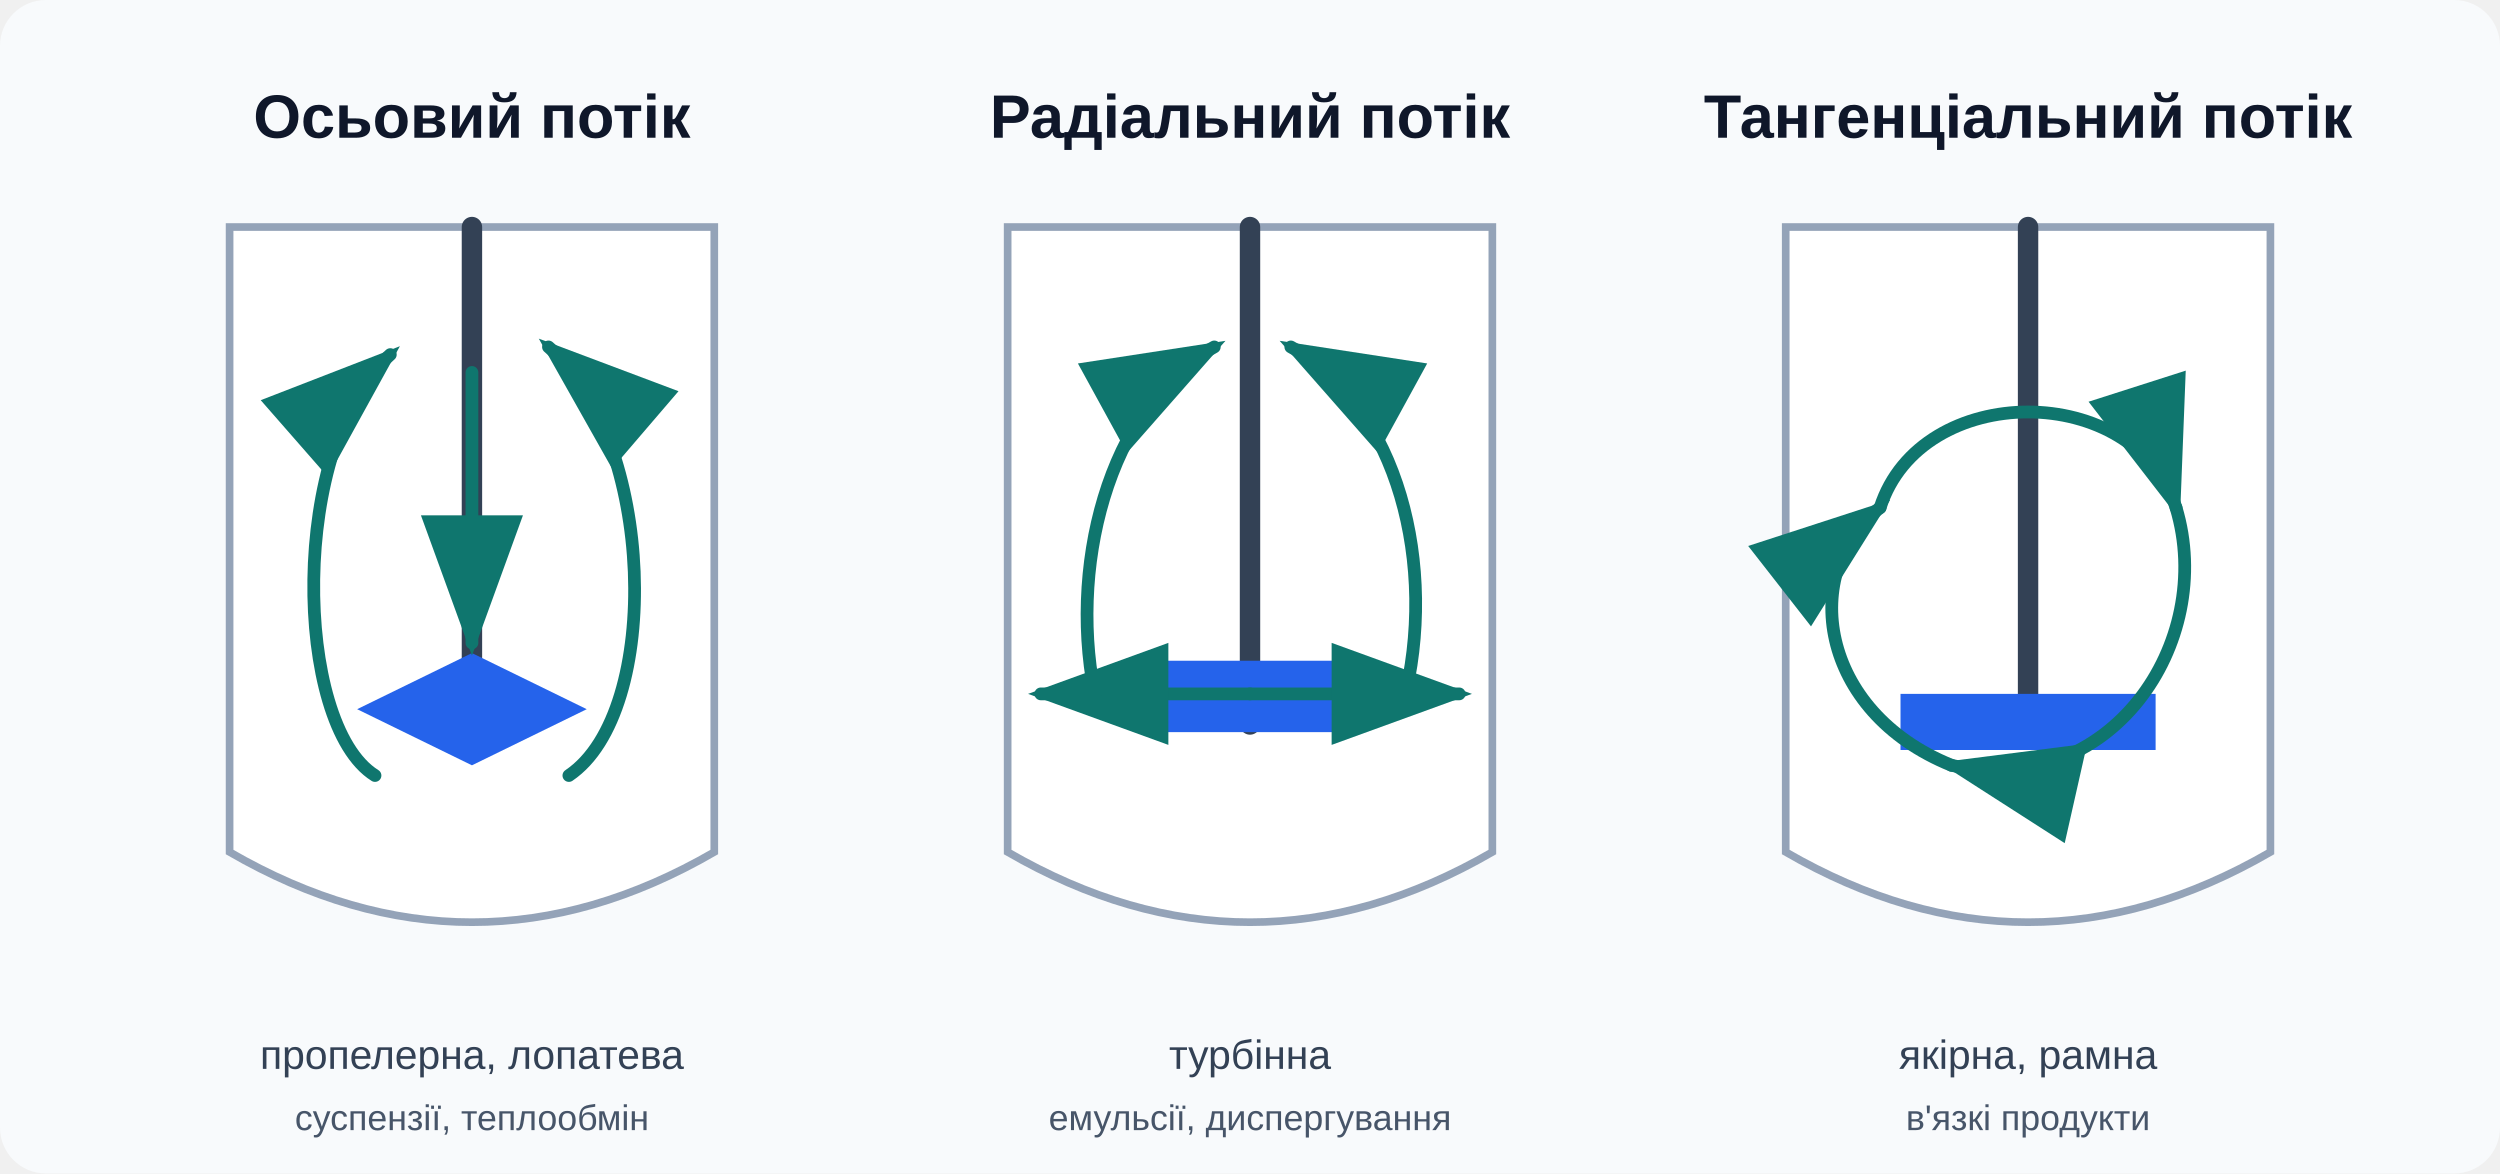
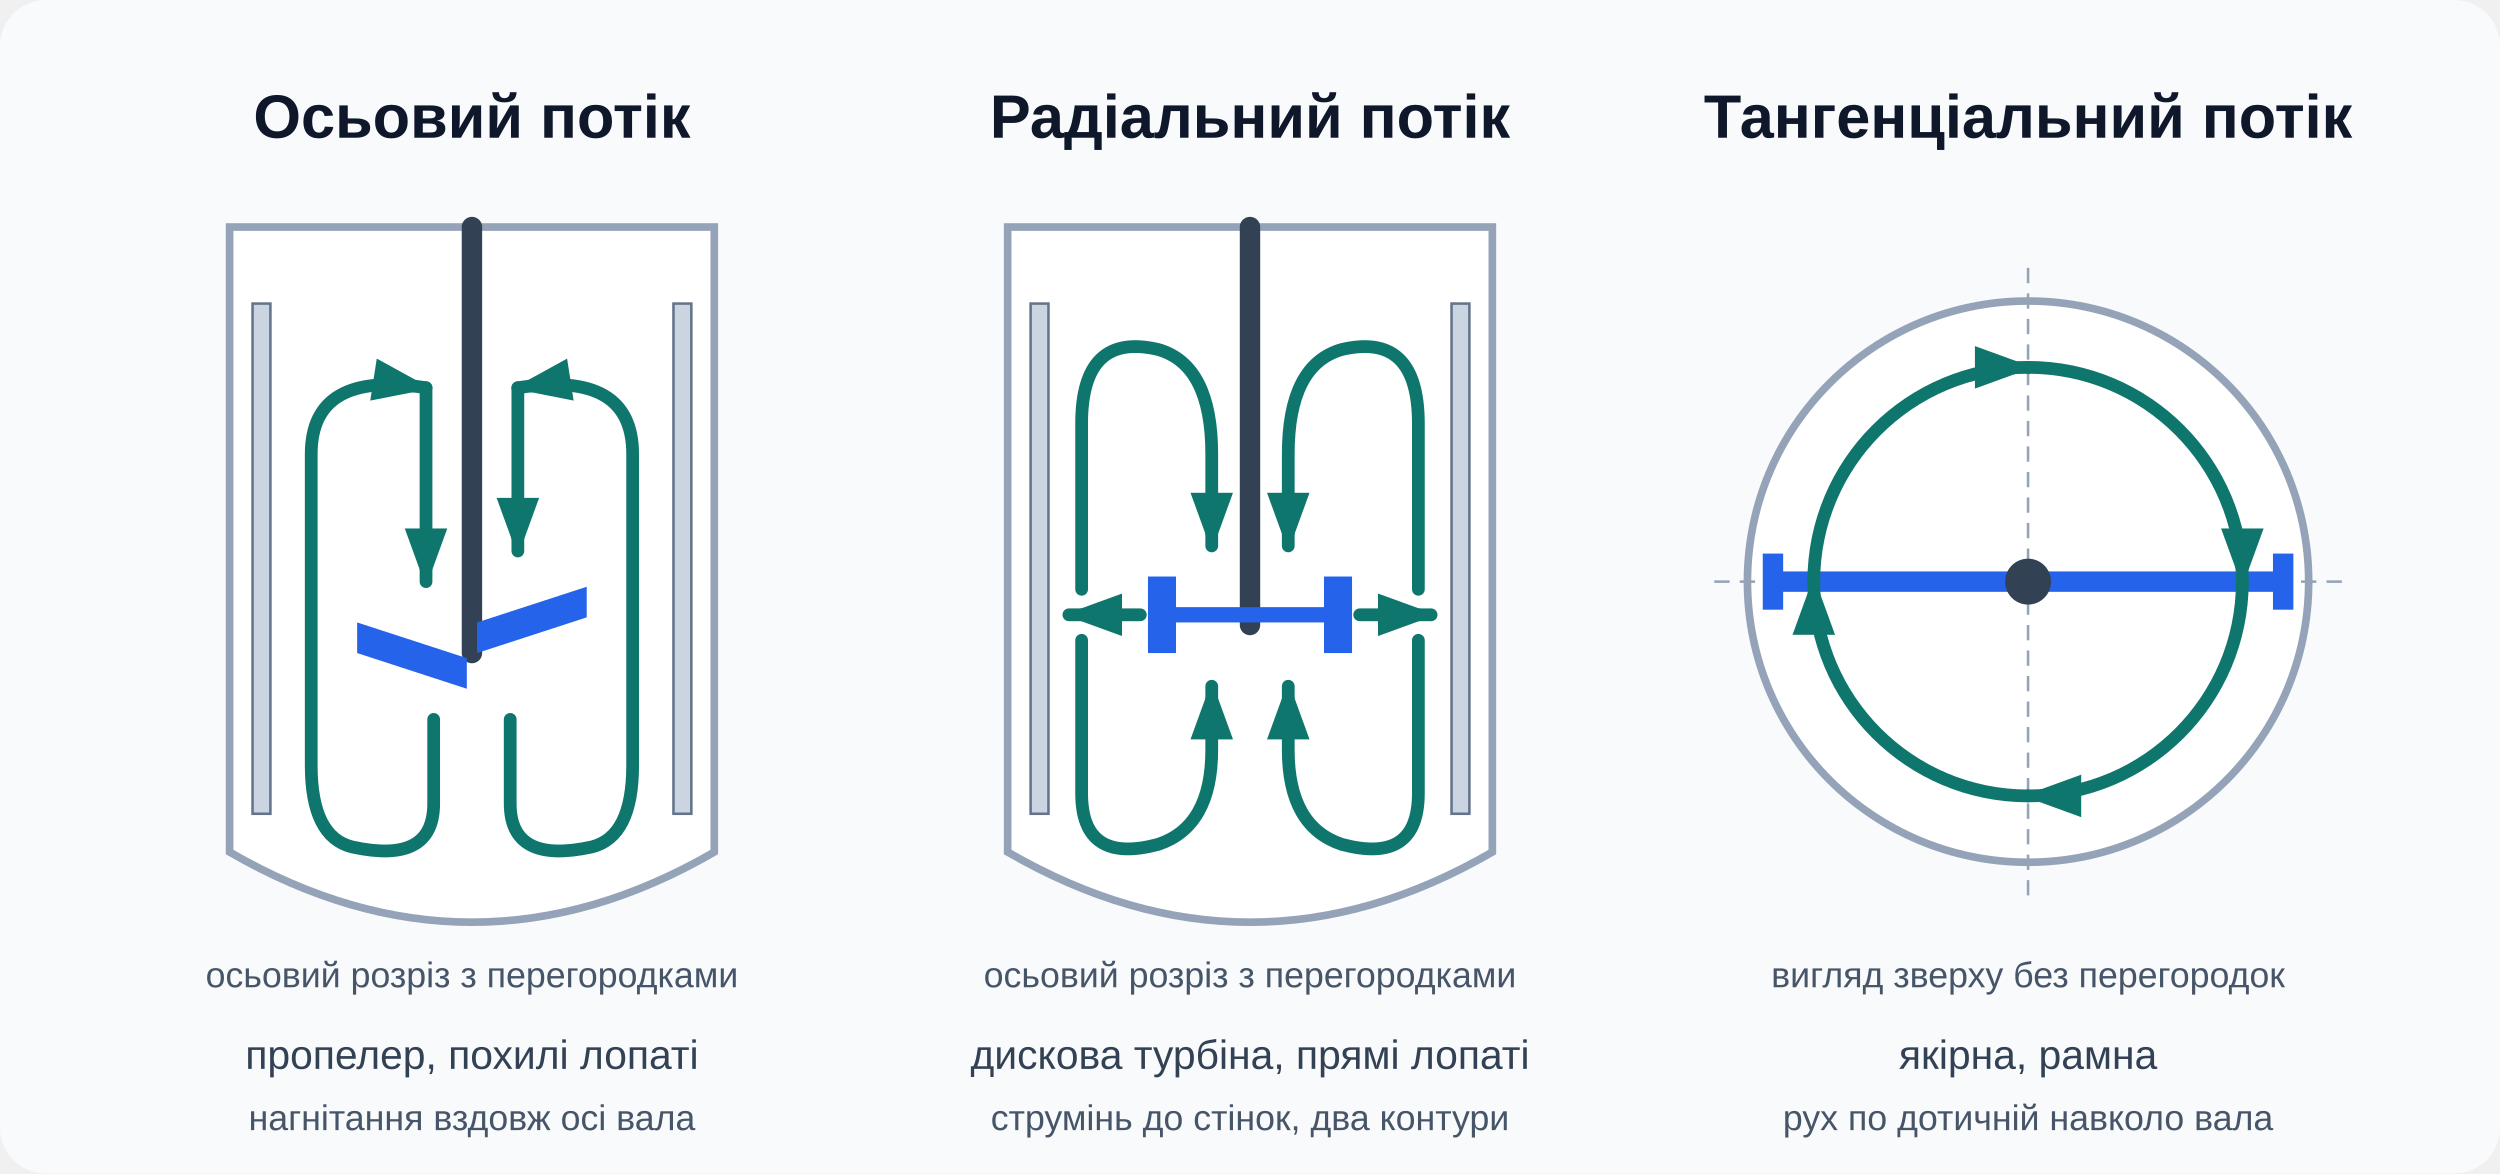
<svg xmlns="http://www.w3.org/2000/svg" width="980" height="460" viewBox="0 0 980 460" role="img" aria-labelledby="title desc">
  <defs>
    <style>
      .bg{fill:#f8fafc}.tank{fill:#fff;stroke:#94a3b8;stroke-width:3}.shaft{stroke:#334155;stroke-width:8;stroke-linecap:round}.imp{fill:#2563eb}.arrow{stroke:#0f766e;stroke-width:5;fill:none;stroke-linecap:round}.title{fill:#0f172a;font:700 24px Arial}.label{fill:#334155;font:16px Arial}.note{fill:#475569;font:14px Arial}
    </style>
-     <marker id="a" markerWidth="12" markerHeight="12" refX="10" refY="4" orient="auto">
+     <marker id="a" viewBox="0 0 12 8" markerWidth="5" markerHeight="4" refX="10" refY="4" orient="auto">
      <path d="M0,0 L11,4 L0,8 Z" fill="#0f766e" />
    </marker>
  </defs>
  <rect class="bg" width="980" height="460" rx="18" />
  <g transform="translate(55 54)">
    <text x="130" y="0" text-anchor="middle" class="title">Осьовий потік</text>
    <path class="tank" d="M35 35 H225 V280 Q130 335 35 280 Z" />
-     <line class="shaft" x1="130" y1="35" x2="130" y2="230" />
-     <path class="imp" d="M85 224 L130 202 L175 224 L130 246 Z" />
-     <path class="arrow" marker-end="url(#a)" d="M130 92 C130 130 130 165 130 198" />
-     <path class="arrow" marker-end="url(#a)" d="M92 250 C60 230 58 120 98 85" />
-     <path class="arrow" marker-end="url(#a)" d="M168 250 C205 225 202 118 160 82" />
-     <text x="130" y="365" text-anchor="middle" class="label">пропелерна, лопатева</text>
-     <text x="130" y="389" text-anchor="middle" class="note">суспензії, теплообмін</text>
+     <path d="M44 65H51V265H44ZM209 65H216V265H209Z" fill="#cbd5e1" stroke="#64748b" />
+     <line class="shaft" x1="130" y1="35" x2="130" y2="202" />
+     <path class="imp" d="M85 190 128 204V216L85 202ZM132 190 175 176V188L132 202Z" />
+     <path class="arrow" marker-end="url(#a)" d="M112 98V174" />
+     <path class="arrow" marker-end="url(#a)" d="M148 98V162" />
+     <path class="arrow" marker-end="url(#a)" d="M115 228V261Q115 285 83 278Q67 274 67 246V124Q67 91 112 98" />
+     <path class="arrow" marker-end="url(#a)" d="M145 228V261Q145 285 177 278Q193 274 193 246V124Q193 91 148 98" />
+     <text x="130" y="333" text-anchor="middle" class="note">осьовий розріз з перегородками</text>
+     <text x="130" y="365" text-anchor="middle" class="label">пропелер, похилі лопаті</text>
+     <text x="130" y="389" text-anchor="middle" class="note">нагнітання вздовж осі вала</text>
  </g>
  <g transform="translate(360 54)">
    <text x="130" y="0" text-anchor="middle" class="title">Радіальний потік</text>
    <path class="tank" d="M35 35 H225 V280 Q130 335 35 280 Z" />
-     <line class="shaft" x1="130" y1="35" x2="130" y2="230" />
-     <rect class="imp" x="82" y="205" width="96" height="28" rx="6" />
-     <path class="arrow" marker-end="url(#a)" d="M130 218 C92 218 70 218 48 218" />
-     <path class="arrow" marker-end="url(#a)" d="M130 218 C168 218 190 218 212 218" />
-     <path class="arrow" marker-end="url(#a)" d="M70 222 C58 170 74 105 116 82" />
-     <path class="arrow" marker-end="url(#a)" d="M190 222 C204 168 188 105 146 82" />
-     <text x="130" y="365" text-anchor="middle" class="label">турбінна</text>
-     <text x="130" y="389" text-anchor="middle" class="note">емульсії, диспергування</text>
+     <path d="M44 65H51V265H44ZM209 65H216V265H209Z" fill="#cbd5e1" stroke="#64748b" />
+     <line class="shaft" x1="130" y1="35" x2="130" y2="191" />
+     <path class="imp" d="M95 184H165V190H95ZM90 172H101V202H90ZM159 172H170V202H159Z" />
+     <path class="arrow" marker-end="url(#a)" d="M87 187H59" />
+     <path class="arrow" marker-end="url(#a)" d="M173 187H201" />
+     <path class="arrow" marker-end="url(#a)" d="M64 177V112Q64 76 94 83Q115 89 115 124V160" />
+     <path class="arrow" marker-end="url(#a)" d="M196 177V112Q196 76 166 83Q145 89 145 124V160" />
+     <path class="arrow" marker-end="url(#a)" d="M64 197V257Q64 285 94 277Q115 270 115 240V215" />
+     <path class="arrow" marker-end="url(#a)" d="M196 197V257Q196 285 166 277Q145 270 145 240V215" />
+     <text x="130" y="333" text-anchor="middle" class="note">осьовий розріз з перегородками</text>
+     <text x="130" y="365" text-anchor="middle" class="label">дискова турбіна, прямі лопаті</text>
+     <text x="130" y="389" text-anchor="middle" class="note">струмінь до стінок, два контури</text>
  </g>
  <g transform="translate(665 54)">
    <text x="130" y="0" text-anchor="middle" class="title">Тангенціальний потік</text>
-     <path class="tank" d="M35 35 H225 V280 Q130 335 35 280 Z" />
-     <line class="shaft" x1="130" y1="35" x2="130" y2="230" />
-     <path class="imp" d="M80 218 H180 V240 H80 Z" />
-     <path class="arrow" marker-end="url(#a)" d="M72 145 C88 95 172 95 188 145" />
-     <path class="arrow" marker-end="url(#a)" d="M188 145 C204 198 162 260 100 246" />
-     <path class="arrow" marker-end="url(#a)" d="M100 246 C48 225 40 170 72 145" />
+     <circle class="tank" cx="130" cy="174" r="110" />
+     <path d="M130 51V297M7 174H253" stroke="#94a3b8" stroke-dasharray="6 4" />
+     <path d="M30 174H230M30 163V185M230 163V185" stroke="#2563eb" stroke-width="8" fill="none" />
+     <circle cx="130" cy="174" r="9" fill="#334155" />
+     <path class="arrow" marker-end="url(#a)" d="M130 90A84 84 0 0 1 214 174" />
+     <path class="arrow" marker-end="url(#a)" d="M214 174A84 84 0 0 1 130 258" />
+     <path class="arrow" marker-end="url(#a)" d="M130 258A84 84 0 0 1 46 174" />
+     <path class="arrow" marker-end="url(#a)" d="M46 174A84 84 0 0 1 130 90" />
+     <text x="130" y="333" text-anchor="middle" class="note">вигляд зверху без перегородок</text>
    <text x="130" y="365" text-anchor="middle" class="label">якірна, рамна</text>
-     <text x="130" y="389" text-anchor="middle" class="note">в'язкі продукти</text>
+     <text x="130" y="389" text-anchor="middle" class="note">рух по дотичній навколо вала</text>
  </g>
</svg>
